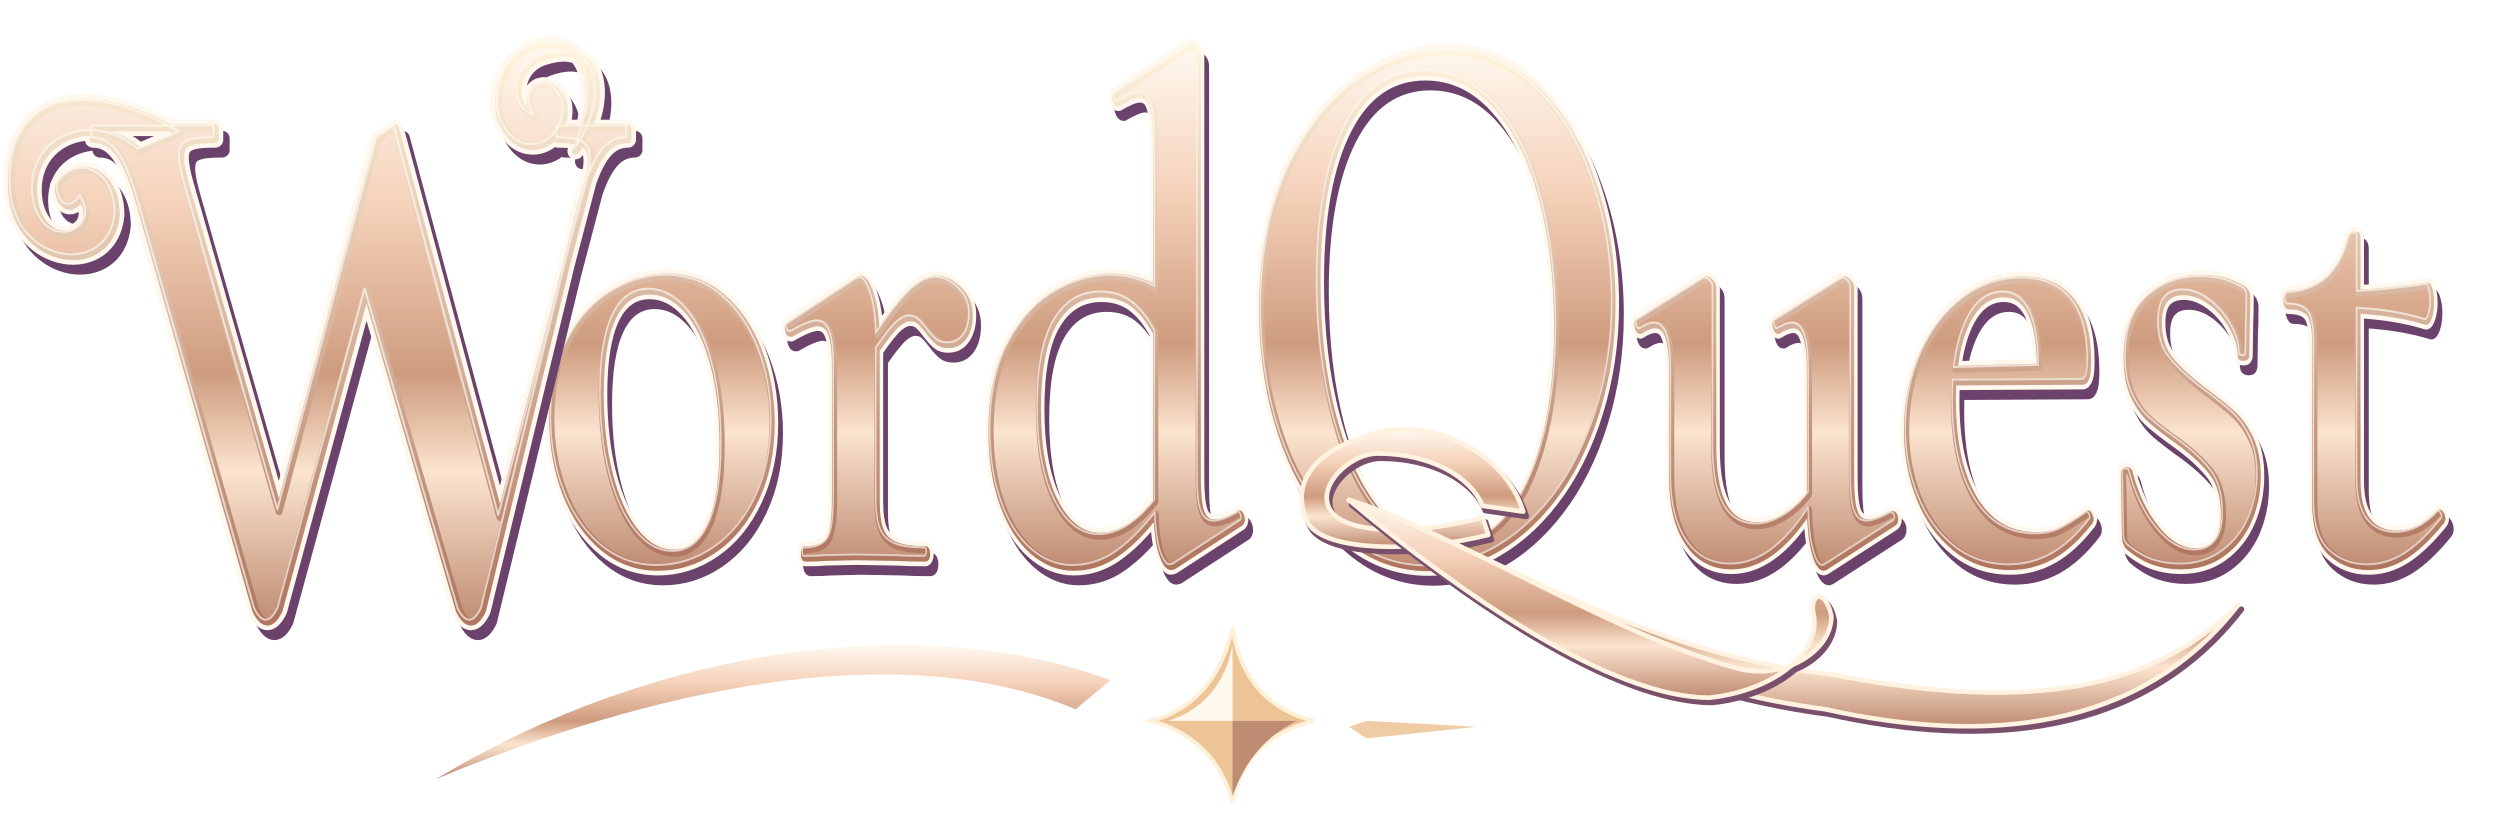
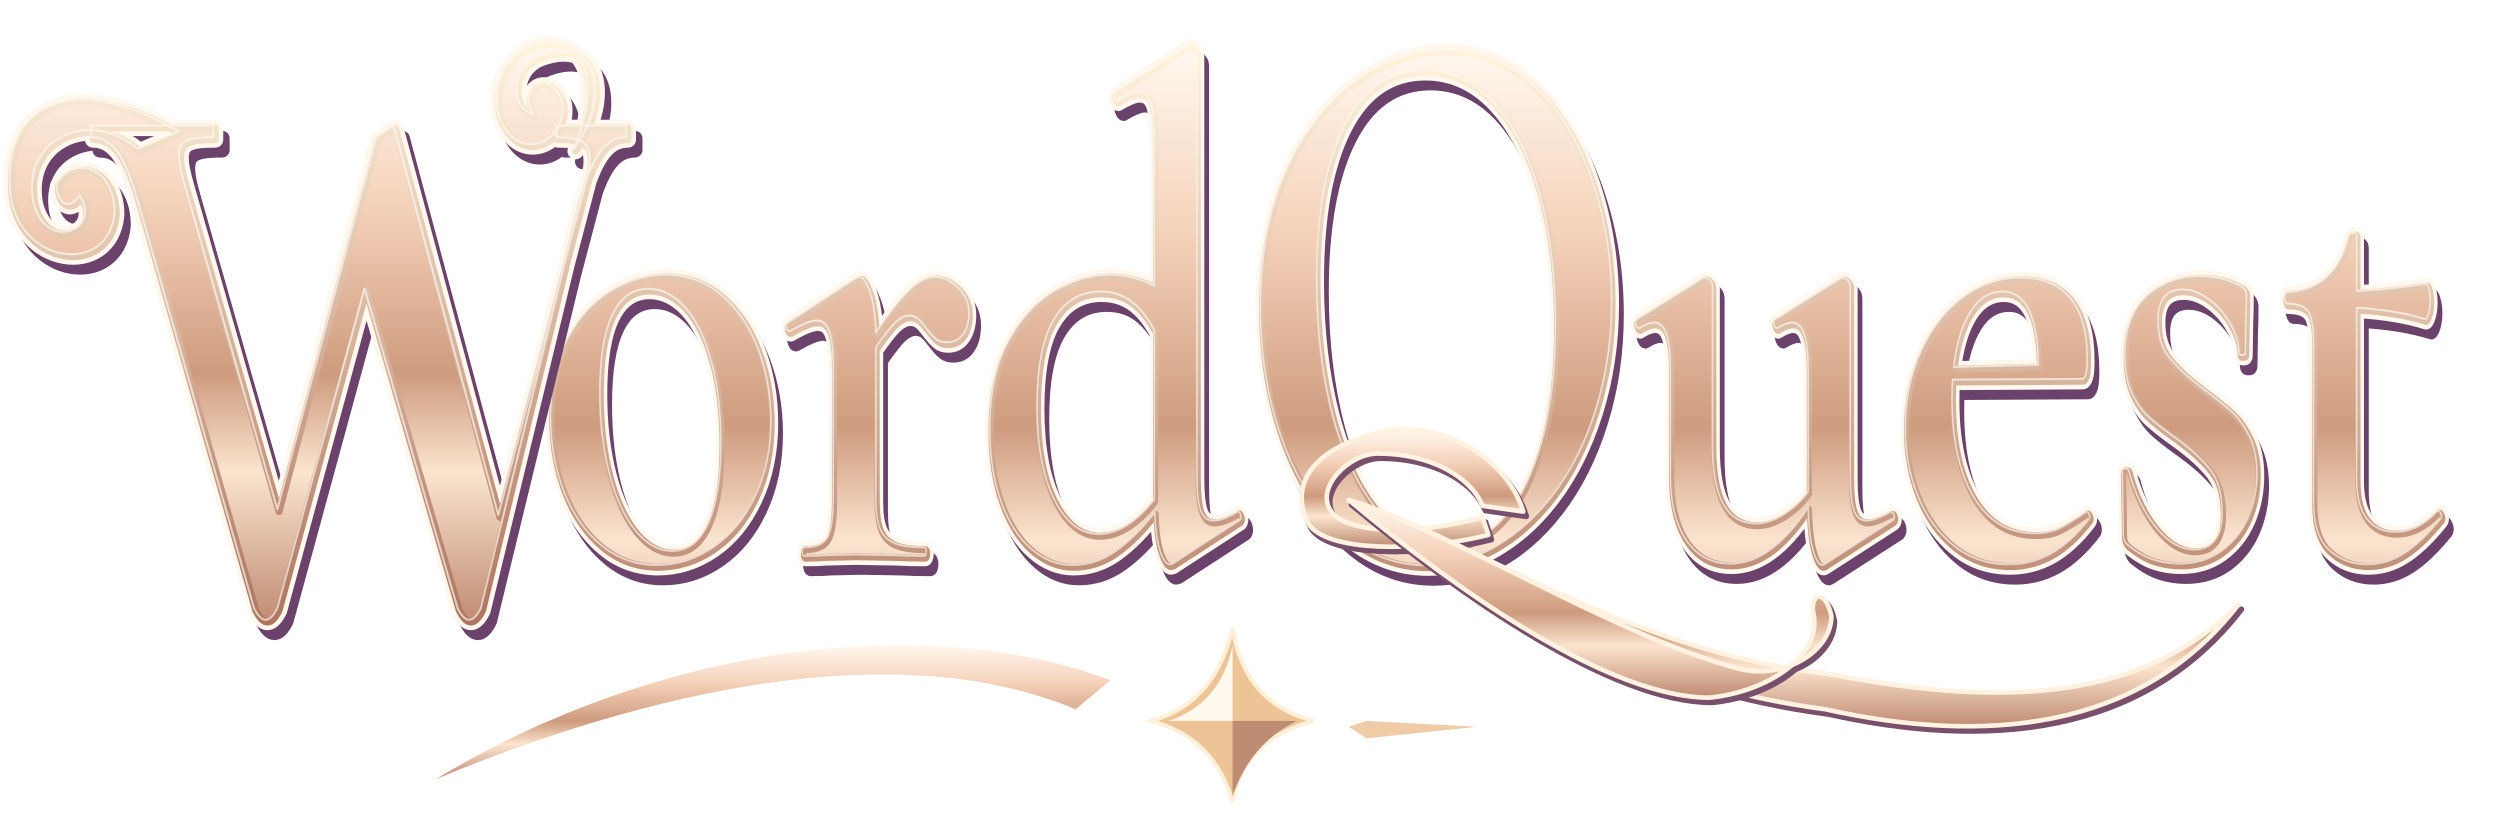
<svg xmlns="http://www.w3.org/2000/svg" width="430" height="140" viewBox="0 0 430 140">
  <defs>
    <linearGradient id="pearlGold" x1="0%" y1="0%" x2="0%" y2="100%">
      <stop offset="0" stop-color="#fff8ef" />
      <stop offset=".28" stop-color="#f5d2ba" />
      <stop offset=".57" stop-color="#ce9b7e" />
      <stop offset=".74" stop-color="#fbe4cf" />
      <stop offset="1" stop-color="#bf8b72" />
    </linearGradient>
    <linearGradient id="edgeGold" x1="0%" y1="0%" x2="0%" y2="100%">
      <stop offset="0" stop-color="#fff4dd" />
      <stop offset="1" stop-color="#af755f" />
    </linearGradient>
+     <linearGradient id="letterPearlGold" gradientUnits="userSpaceOnUse" x1="0" y1="3.121" x2="0" y2="117.709">
+       <stop offset="0" stop-color="#fff8ef" />
+       <stop offset=".28" stop-color="#f5d2ba" />
+       <stop offset=".57" stop-color="#ce9b7e" />
+       <stop offset=".74" stop-color="#fbe4cf" />
+       <stop offset="1" stop-color="#bf8b72" />
+     </linearGradient>
+     <linearGradient id="letterEdgeGold" gradientUnits="userSpaceOnUse" x1="0" y1="3.121" x2="0" y2="117.709">
+       <stop offset="0" stop-color="#fff4dd" />
+       <stop offset="1" stop-color="#af755f" />
+     </linearGradient>
  </defs>
  <g transform="translate(10 5) scale(0.746256 1)">
    <path d="M113.773 67Q113.773 59.121 117.712 53.606Q121.652 48.091 127.773 45.364Q133.894 42.636 140.318 42.636Q147.712 42.636 153.227 46.152Q158.742 49.667 161.652 55.424Q164.561 61.182 164.561 67.727Q164.561 75 160.985 80.697Q157.409 86.394 151.348 89.485Q145.288 92.576 138.258 92.576Q130.985 92.576 125.409 89.121Q119.833 85.667 116.803 79.788Q113.773 73.909 113.773 67ZM153.045 71.606Q153.045 63.485 150.803 57.424Q148.561 51.364 144.742 48.212Q140.924 45.061 136.318 45.061Q130.864 45.061 128.015 49.545Q125.167 54.03 125.167 62.758Q125.167 70.636 127.348 76.879Q129.53 83.121 133.348 86.636Q137.167 90.152 141.894 90.152Q147.227 90.152 150.136 85.424Q153.045 80.697 153.045 71.606Z M172.152 89.545Q176.273 89.545 177.606 87.848Q178.939 86.152 178.939 81.182V58.03Q178.939 54.152 178.03 52.333Q177.121 50.515 175.061 50.515Q173.242 50.515 169 52.333H168.758Q168.273 52.333 168.152 51.727Q168.03 51.121 168.273 51L184.152 43.242Q184.636 43.121 185 43Q186.212 43 187.424 45.667Q188.636 48.333 188.758 52.576Q193.727 47.121 196.758 45.061Q199.788 43 202.455 43Q205.121 43 207.667 44.818Q210.212 46.636 210.212 49.182Q210.212 51.485 208.879 52.879Q207.545 54.273 205.121 54.273Q203.545 54.273 202.576 53.667Q201.606 53.061 200.394 51.848Q199.303 50.758 198.455 50.212Q197.606 49.667 196.394 49.667Q195.061 49.667 193.485 50.697Q191.909 51.727 188.758 55.121V81.182Q188.758 84.576 189.727 86.333Q190.697 88.091 193.061 88.818Q195.424 89.545 199.909 89.545Q200.394 89.545 200.394 90.273Q200.394 91 199.909 91Q195.788 91 193.364 90.879L183.909 90.758L176.879 90.879Q175.182 91 172.152 91Q171.788 91 171.788 90.273Q171.788 89.545 172.152 89.545Z M215.015 69.061Q215.015 60.091 219.258 54.152Q223.5 48.212 229.924 45.424Q236.348 42.636 242.773 42.636Q248.106 42.636 252.955 44.576V19.242Q252.955 15 252.167 13.121Q251.379 11.242 249.318 11.242Q247.742 11.242 244.47 12.697H244.348Q243.864 12.697 243.621 12.091Q243.379 11.485 243.621 11.364L260.591 3.242L261.076 3.121Q261.561 3.121 262.167 3.606Q262.773 4.091 262.773 4.455V77.182Q262.773 81.424 263.621 83.182Q264.47 84.939 266.53 84.939Q268.712 84.939 271.985 83.485L272.227 83.364Q272.591 83.364 272.833 83.97Q273.076 84.576 272.712 84.818L257.197 92.333L256.47 92.455Q255.258 92.455 254.227 90.03Q253.197 87.606 253.076 83.485Q248.712 87.727 244.106 90.152Q239.5 92.576 234.045 92.576Q228.833 92.576 224.47 89.727Q220.106 86.879 217.561 81.545Q215.015 76.212 215.015 69.061ZM240.106 87.242Q246.652 87.242 252.955 81.303V81.061V52.212Q250.53 48.818 247.561 47.182Q244.591 45.545 240.47 45.545Q233.561 45.545 229.742 50.394Q225.924 55.242 225.924 65.303Q225.924 75.485 229.924 81.364Q233.924 87.242 240.106 87.242Z M277.394 48.265Q277.394 34.158 283.697 24.09Q290 14.023 299.879 8.955Q309.758 3.887 320.061 3.887Q331.576 3.887 340.303 9.982Q349.03 16.078 353.697 26.076Q358.364 36.075 358.364 47.307Q358.364 57.032 354.727 65.729Q351.091 74.427 344.667 80.659Q338.242 86.891 330 90.041Q322.97 92.644 315.818 92.644Q304.545 92.644 295.758 86.685Q286.97 80.727 282.182 70.523Q277.394 60.319 277.394 48.265ZM345.394 51.279Q345.394 38.541 341.697 28.61Q338 18.68 331.152 13.064Q324.303 7.448 315.091 7.448Q303.212 7.448 296.788 16.968Q290.364 26.487 290.364 43.335Q290.364 56.484 294.121 66.962Q297.879 77.44 304.667 83.398Q311.455 89.356 319.939 89.356Q327.212 89.356 332.97 84.905Q338.727 80.453 342.061 71.824Q345.394 63.195 345.394 51.279Z M371.894 77.182V59.121Q371.894 54.879 370.985 52.879Q370.076 50.879 368.136 50.879Q366.682 50.879 364.742 51.848H364.621Q364.136 51.848 363.955 51.182Q363.773 50.515 364.015 50.394L379.288 43.242L379.894 43.121Q380.379 43.121 380.985 43.606Q381.591 44.091 381.591 44.455V71.97Q381.591 78.758 384.076 82.091Q386.561 85.424 391.652 85.424Q394.682 85.424 397.955 83.909Q401.227 82.394 403.652 79.97V59.121Q403.652 54.879 402.742 52.879Q401.833 50.879 399.894 50.879Q398.561 50.879 396.5 51.848H396.379Q396.015 51.848 395.773 51.182Q395.53 50.515 395.894 50.394L411.167 43.242L411.652 43.121Q412.136 43.121 412.742 43.606Q413.348 44.091 413.348 44.455V77.303Q413.348 81.424 414.197 83.182Q415.045 84.939 417.106 84.939Q418.924 84.939 422.561 83.485H422.803Q423.288 83.485 423.47 84.03Q423.652 84.576 423.288 84.818L407.409 92.455L406.924 92.576Q405.712 92.576 404.742 89.909Q403.773 87.242 403.652 82.636Q395.288 92.333 385.712 92.333Q379.167 92.333 375.53 88.273Q371.894 84.212 371.894 77.182Z M426.03 69.061Q426.03 61.909 429.545 55.97Q433.061 50.03 439.182 46.576Q445.303 43.121 452.818 43.121Q460.091 43.121 464.03 46.636Q467.97 50.152 467.97 57.061Q467.97 58.879 467.667 59.727Q467.364 60.576 466.636 60.576L436.939 60.697Q436.818 61.788 436.818 63.97Q436.818 74.636 441.788 80.879Q446.758 87.121 455.848 87.121Q459.242 87.121 461.545 86.273Q463.848 85.424 467.606 83.485L467.848 83.364Q468.091 83.364 468.394 83.848Q468.697 84.333 468.455 84.576Q464.212 88.697 459.667 90.576Q455.121 92.455 449.909 92.455Q442.515 92.455 437.121 89.182Q431.727 85.909 428.879 80.576Q426.03 75.242 426.03 69.061ZM456.697 58.152Q456.455 45.545 448.455 45.545Q443.97 45.545 441.061 49Q438.152 52.455 437.182 58.515Z M494.47 62.152Q498.833 64.576 501.197 66.152Q503.561 67.727 505.318 70.394Q507.076 73.061 507.076 76.818Q507.076 80.939 505.015 84.455Q502.955 87.97 498.894 90.152Q494.833 92.333 489.258 92.333Q485.985 92.333 483.076 91.606Q480.167 90.879 477.015 88.939Q476.288 88.212 476.288 87.485L476.045 76.333Q476.045 75.97 476.712 75.97Q477.379 75.97 477.5 76.212Q479.561 82.152 483.742 86.03Q487.924 89.909 492.652 89.909Q495.682 89.909 497.379 88.333Q499.076 86.758 499.076 83.606Q499.076 78.879 496.409 76.273Q493.742 73.667 488.652 70.879Q484.53 68.697 482.227 67.182Q479.924 65.667 478.288 63.061Q476.652 60.455 476.652 56.576Q476.652 49.667 481.682 46.273Q486.712 42.879 493.864 42.879Q496.53 42.879 498.712 43.242Q500.894 43.606 503.561 44.697Q504.652 45.182 504.652 46.03Q504.652 48.818 504.53 50.394L504.409 56.212Q504.409 56.455 503.682 56.455Q502.955 56.455 502.955 56.212Q502.955 53.788 501.015 51.182Q499.076 48.576 496.045 46.879Q493.015 45.182 489.864 45.182Q484.288 45.182 484.288 50.515Q484.288 54.394 486.833 56.818Q489.379 59.242 494.47 62.152Z M520.121 81.667V54.273Q520.121 50.273 518.848 48.939Q517.576 47.606 513.939 47.606Q513.818 47.606 513.636 47.303Q513.455 47 513.455 46.636Q513.455 46.273 513.636 45.97Q513.818 45.667 513.939 45.667Q525.333 45.182 528.242 35.848Q528.364 35.485 529.212 35.424Q530.061 35.364 530.061 35.848V45.424Q535.515 45.303 546.182 44.212Q546.424 44.212 546.727 45.121Q547.03 46.03 547.03 47.121Q547.03 48.333 546.606 49.364Q546.182 50.394 545.697 50.273Q538.909 48.697 530.061 48.333V77.667Q530.061 82.394 532.424 84.636Q534.788 86.879 539.03 86.879Q544.121 86.879 548.606 83.364L548.848 83.242Q549.212 83.242 549.515 83.788Q549.818 84.333 549.455 84.576Q544.97 88.697 540.97 90.576Q536.97 92.455 532.485 92.455Q527.273 92.455 523.697 89.97Q520.121 87.485 520.121 81.667Z" transform="translate(1.2 1.8)" fill="#6a426b" stroke="#6a426b" stroke-width="2.6" stroke-linejoin="round" />
-     <path d="M113.773 67Q113.773 59.121 117.712 53.606Q121.652 48.091 127.773 45.364Q133.894 42.636 140.318 42.636Q147.712 42.636 153.227 46.152Q158.742 49.667 161.652 55.424Q164.561 61.182 164.561 67.727Q164.561 75 160.985 80.697Q157.409 86.394 151.348 89.485Q145.288 92.576 138.258 92.576Q130.985 92.576 125.409 89.121Q119.833 85.667 116.803 79.788Q113.773 73.909 113.773 67ZM153.045 71.606Q153.045 63.485 150.803 57.424Q148.561 51.364 144.742 48.212Q140.924 45.061 136.318 45.061Q130.864 45.061 128.015 49.545Q125.167 54.03 125.167 62.758Q125.167 70.636 127.348 76.879Q129.53 83.121 133.348 86.636Q137.167 90.152 141.894 90.152Q147.227 90.152 150.136 85.424Q153.045 80.697 153.045 71.606Z M172.152 89.545Q176.273 89.545 177.606 87.848Q178.939 86.152 178.939 81.182V58.03Q178.939 54.152 178.03 52.333Q177.121 50.515 175.061 50.515Q173.242 50.515 169 52.333H168.758Q168.273 52.333 168.152 51.727Q168.03 51.121 168.273 51L184.152 43.242Q184.636 43.121 185 43Q186.212 43 187.424 45.667Q188.636 48.333 188.758 52.576Q193.727 47.121 196.758 45.061Q199.788 43 202.455 43Q205.121 43 207.667 44.818Q210.212 46.636 210.212 49.182Q210.212 51.485 208.879 52.879Q207.545 54.273 205.121 54.273Q203.545 54.273 202.576 53.667Q201.606 53.061 200.394 51.848Q199.303 50.758 198.455 50.212Q197.606 49.667 196.394 49.667Q195.061 49.667 193.485 50.697Q191.909 51.727 188.758 55.121V81.182Q188.758 84.576 189.727 86.333Q190.697 88.091 193.061 88.818Q195.424 89.545 199.909 89.545Q200.394 89.545 200.394 90.273Q200.394 91 199.909 91Q195.788 91 193.364 90.879L183.909 90.758L176.879 90.879Q175.182 91 172.152 91Q171.788 91 171.788 90.273Q171.788 89.545 172.152 89.545Z M215.015 69.061Q215.015 60.091 219.258 54.152Q223.5 48.212 229.924 45.424Q236.348 42.636 242.773 42.636Q248.106 42.636 252.955 44.576V19.242Q252.955 15 252.167 13.121Q251.379 11.242 249.318 11.242Q247.742 11.242 244.47 12.697H244.348Q243.864 12.697 243.621 12.091Q243.379 11.485 243.621 11.364L260.591 3.242L261.076 3.121Q261.561 3.121 262.167 3.606Q262.773 4.091 262.773 4.455V77.182Q262.773 81.424 263.621 83.182Q264.47 84.939 266.53 84.939Q268.712 84.939 271.985 83.485L272.227 83.364Q272.591 83.364 272.833 83.97Q273.076 84.576 272.712 84.818L257.197 92.333L256.47 92.455Q255.258 92.455 254.227 90.03Q253.197 87.606 253.076 83.485Q248.712 87.727 244.106 90.152Q239.5 92.576 234.045 92.576Q228.833 92.576 224.47 89.727Q220.106 86.879 217.561 81.545Q215.015 76.212 215.015 69.061ZM240.106 87.242Q246.652 87.242 252.955 81.303V81.061V52.212Q250.53 48.818 247.561 47.182Q244.591 45.545 240.47 45.545Q233.561 45.545 229.742 50.394Q225.924 55.242 225.924 65.303Q225.924 75.485 229.924 81.364Q233.924 87.242 240.106 87.242Z M277.394 48.265Q277.394 34.158 283.697 24.09Q290 14.023 299.879 8.955Q309.758 3.887 320.061 3.887Q331.576 3.887 340.303 9.982Q349.03 16.078 353.697 26.076Q358.364 36.075 358.364 47.307Q358.364 57.032 354.727 65.729Q351.091 74.427 344.667 80.659Q338.242 86.891 330 90.041Q322.97 92.644 315.818 92.644Q304.545 92.644 295.758 86.685Q286.97 80.727 282.182 70.523Q277.394 60.319 277.394 48.265ZM345.394 51.279Q345.394 38.541 341.697 28.61Q338 18.68 331.152 13.064Q324.303 7.448 315.091 7.448Q303.212 7.448 296.788 16.968Q290.364 26.487 290.364 43.335Q290.364 56.484 294.121 66.962Q297.879 77.44 304.667 83.398Q311.455 89.356 319.939 89.356Q327.212 89.356 332.97 84.905Q338.727 80.453 342.061 71.824Q345.394 63.195 345.394 51.279Z M371.894 77.182V59.121Q371.894 54.879 370.985 52.879Q370.076 50.879 368.136 50.879Q366.682 50.879 364.742 51.848H364.621Q364.136 51.848 363.955 51.182Q363.773 50.515 364.015 50.394L379.288 43.242L379.894 43.121Q380.379 43.121 380.985 43.606Q381.591 44.091 381.591 44.455V71.97Q381.591 78.758 384.076 82.091Q386.561 85.424 391.652 85.424Q394.682 85.424 397.955 83.909Q401.227 82.394 403.652 79.97V59.121Q403.652 54.879 402.742 52.879Q401.833 50.879 399.894 50.879Q398.561 50.879 396.5 51.848H396.379Q396.015 51.848 395.773 51.182Q395.53 50.515 395.894 50.394L411.167 43.242L411.652 43.121Q412.136 43.121 412.742 43.606Q413.348 44.091 413.348 44.455V77.303Q413.348 81.424 414.197 83.182Q415.045 84.939 417.106 84.939Q418.924 84.939 422.561 83.485H422.803Q423.288 83.485 423.47 84.03Q423.652 84.576 423.288 84.818L407.409 92.455L406.924 92.576Q405.712 92.576 404.742 89.909Q403.773 87.242 403.652 82.636Q395.288 92.333 385.712 92.333Q379.167 92.333 375.53 88.273Q371.894 84.212 371.894 77.182Z M426.03 69.061Q426.03 61.909 429.545 55.97Q433.061 50.03 439.182 46.576Q445.303 43.121 452.818 43.121Q460.091 43.121 464.03 46.636Q467.97 50.152 467.97 57.061Q467.97 58.879 467.667 59.727Q467.364 60.576 466.636 60.576L436.939 60.697Q436.818 61.788 436.818 63.97Q436.818 74.636 441.788 80.879Q446.758 87.121 455.848 87.121Q459.242 87.121 461.545 86.273Q463.848 85.424 467.606 83.485L467.848 83.364Q468.091 83.364 468.394 83.848Q468.697 84.333 468.455 84.576Q464.212 88.697 459.667 90.576Q455.121 92.455 449.909 92.455Q442.515 92.455 437.121 89.182Q431.727 85.909 428.879 80.576Q426.03 75.242 426.03 69.061ZM456.697 58.152Q456.455 45.545 448.455 45.545Q443.97 45.545 441.061 49Q438.152 52.455 437.182 58.515Z M494.47 62.152Q498.833 64.576 501.197 66.152Q503.561 67.727 505.318 70.394Q507.076 73.061 507.076 76.818Q507.076 80.939 505.015 84.455Q502.955 87.97 498.894 90.152Q494.833 92.333 489.258 92.333Q485.985 92.333 483.076 91.606Q480.167 90.879 477.015 88.939Q476.288 88.212 476.288 87.485L476.045 76.333Q476.045 75.97 476.712 75.97Q477.379 75.97 477.5 76.212Q479.561 82.152 483.742 86.03Q487.924 89.909 492.652 89.909Q495.682 89.909 497.379 88.333Q499.076 86.758 499.076 83.606Q499.076 78.879 496.409 76.273Q493.742 73.667 488.652 70.879Q484.53 68.697 482.227 67.182Q479.924 65.667 478.288 63.061Q476.652 60.455 476.652 56.576Q476.652 49.667 481.682 46.273Q486.712 42.879 493.864 42.879Q496.53 42.879 498.712 43.242Q500.894 43.606 503.561 44.697Q504.652 45.182 504.652 46.03Q504.652 48.818 504.53 50.394L504.409 56.212Q504.409 56.455 503.682 56.455Q502.955 56.455 502.955 56.212Q502.955 53.788 501.015 51.182Q499.076 48.576 496.045 46.879Q493.015 45.182 489.864 45.182Q484.288 45.182 484.288 50.515Q484.288 54.394 486.833 56.818Q489.379 59.242 494.47 62.152Z M520.121 81.667V54.273Q520.121 50.273 518.848 48.939Q517.576 47.606 513.939 47.606Q513.818 47.606 513.636 47.303Q513.455 47 513.455 46.636Q513.455 46.273 513.636 45.97Q513.818 45.667 513.939 45.667Q525.333 45.182 528.242 35.848Q528.364 35.485 529.212 35.424Q530.061 35.364 530.061 35.848V45.424Q535.515 45.303 546.182 44.212Q546.424 44.212 546.727 45.121Q547.03 46.03 547.03 47.121Q547.03 48.333 546.606 49.364Q546.182 50.394 545.697 50.273Q538.909 48.697 530.061 48.333V77.667Q530.061 82.394 532.424 84.636Q534.788 86.879 539.03 86.879Q544.121 86.879 548.606 83.364L548.848 83.242Q549.212 83.242 549.515 83.788Q549.818 84.333 549.455 84.576Q544.97 88.697 540.97 90.576Q536.97 92.455 532.485 92.455Q527.273 92.455 523.697 89.97Q520.121 87.485 520.121 81.667Z" fill="url(#pearlGold)" stroke="#fff8ee" stroke-width="2.8" stroke-linejoin="round" />
-     <path d="M113.773 67Q113.773 59.121 117.712 53.606Q121.652 48.091 127.773 45.364Q133.894 42.636 140.318 42.636Q147.712 42.636 153.227 46.152Q158.742 49.667 161.652 55.424Q164.561 61.182 164.561 67.727Q164.561 75 160.985 80.697Q157.409 86.394 151.348 89.485Q145.288 92.576 138.258 92.576Q130.985 92.576 125.409 89.121Q119.833 85.667 116.803 79.788Q113.773 73.909 113.773 67ZM153.045 71.606Q153.045 63.485 150.803 57.424Q148.561 51.364 144.742 48.212Q140.924 45.061 136.318 45.061Q130.864 45.061 128.015 49.545Q125.167 54.03 125.167 62.758Q125.167 70.636 127.348 76.879Q129.53 83.121 133.348 86.636Q137.167 90.152 141.894 90.152Q147.227 90.152 150.136 85.424Q153.045 80.697 153.045 71.606Z M172.152 89.545Q176.273 89.545 177.606 87.848Q178.939 86.152 178.939 81.182V58.03Q178.939 54.152 178.03 52.333Q177.121 50.515 175.061 50.515Q173.242 50.515 169 52.333H168.758Q168.273 52.333 168.152 51.727Q168.03 51.121 168.273 51L184.152 43.242Q184.636 43.121 185 43Q186.212 43 187.424 45.667Q188.636 48.333 188.758 52.576Q193.727 47.121 196.758 45.061Q199.788 43 202.455 43Q205.121 43 207.667 44.818Q210.212 46.636 210.212 49.182Q210.212 51.485 208.879 52.879Q207.545 54.273 205.121 54.273Q203.545 54.273 202.576 53.667Q201.606 53.061 200.394 51.848Q199.303 50.758 198.455 50.212Q197.606 49.667 196.394 49.667Q195.061 49.667 193.485 50.697Q191.909 51.727 188.758 55.121V81.182Q188.758 84.576 189.727 86.333Q190.697 88.091 193.061 88.818Q195.424 89.545 199.909 89.545Q200.394 89.545 200.394 90.273Q200.394 91 199.909 91Q195.788 91 193.364 90.879L183.909 90.758L176.879 90.879Q175.182 91 172.152 91Q171.788 91 171.788 90.273Q171.788 89.545 172.152 89.545Z M215.015 69.061Q215.015 60.091 219.258 54.152Q223.5 48.212 229.924 45.424Q236.348 42.636 242.773 42.636Q248.106 42.636 252.955 44.576V19.242Q252.955 15 252.167 13.121Q251.379 11.242 249.318 11.242Q247.742 11.242 244.47 12.697H244.348Q243.864 12.697 243.621 12.091Q243.379 11.485 243.621 11.364L260.591 3.242L261.076 3.121Q261.561 3.121 262.167 3.606Q262.773 4.091 262.773 4.455V77.182Q262.773 81.424 263.621 83.182Q264.47 84.939 266.53 84.939Q268.712 84.939 271.985 83.485L272.227 83.364Q272.591 83.364 272.833 83.97Q273.076 84.576 272.712 84.818L257.197 92.333L256.47 92.455Q255.258 92.455 254.227 90.03Q253.197 87.606 253.076 83.485Q248.712 87.727 244.106 90.152Q239.5 92.576 234.045 92.576Q228.833 92.576 224.47 89.727Q220.106 86.879 217.561 81.545Q215.015 76.212 215.015 69.061ZM240.106 87.242Q246.652 87.242 252.955 81.303V81.061V52.212Q250.53 48.818 247.561 47.182Q244.591 45.545 240.47 45.545Q233.561 45.545 229.742 50.394Q225.924 55.242 225.924 65.303Q225.924 75.485 229.924 81.364Q233.924 87.242 240.106 87.242Z M277.394 48.265Q277.394 34.158 283.697 24.09Q290 14.023 299.879 8.955Q309.758 3.887 320.061 3.887Q331.576 3.887 340.303 9.982Q349.03 16.078 353.697 26.076Q358.364 36.075 358.364 47.307Q358.364 57.032 354.727 65.729Q351.091 74.427 344.667 80.659Q338.242 86.891 330 90.041Q322.97 92.644 315.818 92.644Q304.545 92.644 295.758 86.685Q286.97 80.727 282.182 70.523Q277.394 60.319 277.394 48.265ZM345.394 51.279Q345.394 38.541 341.697 28.61Q338 18.68 331.152 13.064Q324.303 7.448 315.091 7.448Q303.212 7.448 296.788 16.968Q290.364 26.487 290.364 43.335Q290.364 56.484 294.121 66.962Q297.879 77.44 304.667 83.398Q311.455 89.356 319.939 89.356Q327.212 89.356 332.97 84.905Q338.727 80.453 342.061 71.824Q345.394 63.195 345.394 51.279Z M371.894 77.182V59.121Q371.894 54.879 370.985 52.879Q370.076 50.879 368.136 50.879Q366.682 50.879 364.742 51.848H364.621Q364.136 51.848 363.955 51.182Q363.773 50.515 364.015 50.394L379.288 43.242L379.894 43.121Q380.379 43.121 380.985 43.606Q381.591 44.091 381.591 44.455V71.97Q381.591 78.758 384.076 82.091Q386.561 85.424 391.652 85.424Q394.682 85.424 397.955 83.909Q401.227 82.394 403.652 79.97V59.121Q403.652 54.879 402.742 52.879Q401.833 50.879 399.894 50.879Q398.561 50.879 396.5 51.848H396.379Q396.015 51.848 395.773 51.182Q395.53 50.515 395.894 50.394L411.167 43.242L411.652 43.121Q412.136 43.121 412.742 43.606Q413.348 44.091 413.348 44.455V77.303Q413.348 81.424 414.197 83.182Q415.045 84.939 417.106 84.939Q418.924 84.939 422.561 83.485H422.803Q423.288 83.485 423.47 84.03Q423.652 84.576 423.288 84.818L407.409 92.455L406.924 92.576Q405.712 92.576 404.742 89.909Q403.773 87.242 403.652 82.636Q395.288 92.333 385.712 92.333Q379.167 92.333 375.53 88.273Q371.894 84.212 371.894 77.182Z M426.03 69.061Q426.03 61.909 429.545 55.97Q433.061 50.03 439.182 46.576Q445.303 43.121 452.818 43.121Q460.091 43.121 464.03 46.636Q467.97 50.152 467.97 57.061Q467.97 58.879 467.667 59.727Q467.364 60.576 466.636 60.576L436.939 60.697Q436.818 61.788 436.818 63.97Q436.818 74.636 441.788 80.879Q446.758 87.121 455.848 87.121Q459.242 87.121 461.545 86.273Q463.848 85.424 467.606 83.485L467.848 83.364Q468.091 83.364 468.394 83.848Q468.697 84.333 468.455 84.576Q464.212 88.697 459.667 90.576Q455.121 92.455 449.909 92.455Q442.515 92.455 437.121 89.182Q431.727 85.909 428.879 80.576Q426.03 75.242 426.03 69.061ZM456.697 58.152Q456.455 45.545 448.455 45.545Q443.97 45.545 441.061 49Q438.152 52.455 437.182 58.515Z M494.47 62.152Q498.833 64.576 501.197 66.152Q503.561 67.727 505.318 70.394Q507.076 73.061 507.076 76.818Q507.076 80.939 505.015 84.455Q502.955 87.97 498.894 90.152Q494.833 92.333 489.258 92.333Q485.985 92.333 483.076 91.606Q480.167 90.879 477.015 88.939Q476.288 88.212 476.288 87.485L476.045 76.333Q476.045 75.97 476.712 75.97Q477.379 75.97 477.5 76.212Q479.561 82.152 483.742 86.03Q487.924 89.909 492.652 89.909Q495.682 89.909 497.379 88.333Q499.076 86.758 499.076 83.606Q499.076 78.879 496.409 76.273Q493.742 73.667 488.652 70.879Q484.53 68.697 482.227 67.182Q479.924 65.667 478.288 63.061Q476.652 60.455 476.652 56.576Q476.652 49.667 481.682 46.273Q486.712 42.879 493.864 42.879Q496.53 42.879 498.712 43.242Q500.894 43.606 503.561 44.697Q504.652 45.182 504.652 46.03Q504.652 48.818 504.53 50.394L504.409 56.212Q504.409 56.455 503.682 56.455Q502.955 56.455 502.955 56.212Q502.955 53.788 501.015 51.182Q499.076 48.576 496.045 46.879Q493.015 45.182 489.864 45.182Q484.288 45.182 484.288 50.515Q484.288 54.394 486.833 56.818Q489.379 59.242 494.47 62.152Z M520.121 81.667V54.273Q520.121 50.273 518.848 48.939Q517.576 47.606 513.939 47.606Q513.818 47.606 513.636 47.303Q513.455 47 513.455 46.636Q513.455 46.273 513.636 45.97Q513.818 45.667 513.939 45.667Q525.333 45.182 528.242 35.848Q528.364 35.485 529.212 35.424Q530.061 35.364 530.061 35.848V45.424Q535.515 45.303 546.182 44.212Q546.424 44.212 546.727 45.121Q547.03 46.03 547.03 47.121Q547.03 48.333 546.606 49.364Q546.182 50.394 545.697 50.273Q538.909 48.697 530.061 48.333V77.667Q530.061 82.394 532.424 84.636Q534.788 86.879 539.03 86.879Q544.121 86.879 548.606 83.364L548.848 83.242Q549.212 83.242 549.515 83.788Q549.818 84.333 549.455 84.576Q544.97 88.697 540.97 90.576Q536.97 92.455 532.485 92.455Q527.273 92.455 523.697 89.97Q520.121 87.485 520.121 81.667Z" fill="url(#pearlGold)" stroke="url(#edgeGold)" stroke-width="1.2" stroke-linejoin="round" />
+     <path d="M113.773 67Q113.773 59.121 117.712 53.606Q121.652 48.091 127.773 45.364Q133.894 42.636 140.318 42.636Q147.712 42.636 153.227 46.152Q158.742 49.667 161.652 55.424Q164.561 61.182 164.561 67.727Q164.561 75 160.985 80.697Q157.409 86.394 151.348 89.485Q145.288 92.576 138.258 92.576Q130.985 92.576 125.409 89.121Q119.833 85.667 116.803 79.788Q113.773 73.909 113.773 67ZM153.045 71.606Q153.045 63.485 150.803 57.424Q148.561 51.364 144.742 48.212Q140.924 45.061 136.318 45.061Q130.864 45.061 128.015 49.545Q125.167 54.03 125.167 62.758Q125.167 70.636 127.348 76.879Q129.53 83.121 133.348 86.636Q137.167 90.152 141.894 90.152Q147.227 90.152 150.136 85.424Q153.045 80.697 153.045 71.606Z M172.152 89.545Q176.273 89.545 177.606 87.848Q178.939 86.152 178.939 81.182V58.03Q178.939 54.152 178.03 52.333Q177.121 50.515 175.061 50.515Q173.242 50.515 169 52.333H168.758Q168.273 52.333 168.152 51.727Q168.03 51.121 168.273 51L184.152 43.242Q184.636 43.121 185 43Q186.212 43 187.424 45.667Q188.636 48.333 188.758 52.576Q193.727 47.121 196.758 45.061Q199.788 43 202.455 43Q205.121 43 207.667 44.818Q210.212 46.636 210.212 49.182Q210.212 51.485 208.879 52.879Q207.545 54.273 205.121 54.273Q203.545 54.273 202.576 53.667Q201.606 53.061 200.394 51.848Q199.303 50.758 198.455 50.212Q197.606 49.667 196.394 49.667Q195.061 49.667 193.485 50.697Q191.909 51.727 188.758 55.121V81.182Q188.758 84.576 189.727 86.333Q190.697 88.091 193.061 88.818Q195.424 89.545 199.909 89.545Q200.394 89.545 200.394 90.273Q200.394 91 199.909 91Q195.788 91 193.364 90.879L183.909 90.758L176.879 90.879Q175.182 91 172.152 91Q171.788 91 171.788 90.273Q171.788 89.545 172.152 89.545Z M215.015 69.061Q215.015 60.091 219.258 54.152Q223.5 48.212 229.924 45.424Q236.348 42.636 242.773 42.636Q248.106 42.636 252.955 44.576V19.242Q252.955 15 252.167 13.121Q251.379 11.242 249.318 11.242Q247.742 11.242 244.47 12.697H244.348Q243.864 12.697 243.621 12.091Q243.379 11.485 243.621 11.364L260.591 3.242L261.076 3.121Q261.561 3.121 262.167 3.606Q262.773 4.091 262.773 4.455V77.182Q262.773 81.424 263.621 83.182Q264.47 84.939 266.53 84.939Q268.712 84.939 271.985 83.485L272.227 83.364Q272.591 83.364 272.833 83.97Q273.076 84.576 272.712 84.818L257.197 92.333L256.47 92.455Q255.258 92.455 254.227 90.03Q253.197 87.606 253.076 83.485Q248.712 87.727 244.106 90.152Q239.5 92.576 234.045 92.576Q228.833 92.576 224.47 89.727Q220.106 86.879 217.561 81.545Q215.015 76.212 215.015 69.061ZM240.106 87.242Q246.652 87.242 252.955 81.303V81.061V52.212Q250.53 48.818 247.561 47.182Q244.591 45.545 240.47 45.545Q233.561 45.545 229.742 50.394Q225.924 55.242 225.924 65.303Q225.924 75.485 229.924 81.364Q233.924 87.242 240.106 87.242Z M277.394 48.265Q277.394 34.158 283.697 24.09Q290 14.023 299.879 8.955Q309.758 3.887 320.061 3.887Q331.576 3.887 340.303 9.982Q349.03 16.078 353.697 26.076Q358.364 36.075 358.364 47.307Q358.364 57.032 354.727 65.729Q351.091 74.427 344.667 80.659Q338.242 86.891 330 90.041Q322.97 92.644 315.818 92.644Q304.545 92.644 295.758 86.685Q286.97 80.727 282.182 70.523Q277.394 60.319 277.394 48.265ZM345.394 51.279Q345.394 38.541 341.697 28.61Q338 18.68 331.152 13.064Q324.303 7.448 315.091 7.448Q303.212 7.448 296.788 16.968Q290.364 26.487 290.364 43.335Q290.364 56.484 294.121 66.962Q297.879 77.44 304.667 83.398Q311.455 89.356 319.939 89.356Q327.212 89.356 332.97 84.905Q338.727 80.453 342.061 71.824Q345.394 63.195 345.394 51.279Z M371.894 77.182V59.121Q371.894 54.879 370.985 52.879Q370.076 50.879 368.136 50.879Q366.682 50.879 364.742 51.848H364.621Q364.136 51.848 363.955 51.182Q363.773 50.515 364.015 50.394L379.288 43.242L379.894 43.121Q380.379 43.121 380.985 43.606Q381.591 44.091 381.591 44.455V71.97Q381.591 78.758 384.076 82.091Q386.561 85.424 391.652 85.424Q394.682 85.424 397.955 83.909Q401.227 82.394 403.652 79.97V59.121Q403.652 54.879 402.742 52.879Q401.833 50.879 399.894 50.879Q398.561 50.879 396.5 51.848H396.379Q396.015 51.848 395.773 51.182Q395.53 50.515 395.894 50.394L411.167 43.242L411.652 43.121Q412.136 43.121 412.742 43.606Q413.348 44.091 413.348 44.455V77.303Q413.348 81.424 414.197 83.182Q415.045 84.939 417.106 84.939Q418.924 84.939 422.561 83.485H422.803Q423.288 83.485 423.47 84.03Q423.652 84.576 423.288 84.818L407.409 92.455L406.924 92.576Q405.712 92.576 404.742 89.909Q403.773 87.242 403.652 82.636Q395.288 92.333 385.712 92.333Q379.167 92.333 375.53 88.273Q371.894 84.212 371.894 77.182Z M426.03 69.061Q426.03 61.909 429.545 55.97Q433.061 50.03 439.182 46.576Q445.303 43.121 452.818 43.121Q460.091 43.121 464.03 46.636Q467.97 50.152 467.97 57.061Q467.97 58.879 467.667 59.727Q467.364 60.576 466.636 60.576L436.939 60.697Q436.818 61.788 436.818 63.97Q436.818 74.636 441.788 80.879Q446.758 87.121 455.848 87.121Q459.242 87.121 461.545 86.273Q463.848 85.424 467.606 83.485L467.848 83.364Q468.091 83.364 468.394 83.848Q468.697 84.333 468.455 84.576Q464.212 88.697 459.667 90.576Q455.121 92.455 449.909 92.455Q442.515 92.455 437.121 89.182Q431.727 85.909 428.879 80.576Q426.03 75.242 426.03 69.061ZM456.697 58.152Q456.455 45.545 448.455 45.545Q443.97 45.545 441.061 49Q438.152 52.455 437.182 58.515Z M494.47 62.152Q498.833 64.576 501.197 66.152Q503.561 67.727 505.318 70.394Q507.076 73.061 507.076 76.818Q507.076 80.939 505.015 84.455Q502.955 87.97 498.894 90.152Q494.833 92.333 489.258 92.333Q485.985 92.333 483.076 91.606Q480.167 90.879 477.015 88.939Q476.288 88.212 476.288 87.485L476.045 76.333Q476.045 75.97 476.712 75.97Q477.379 75.97 477.5 76.212Q479.561 82.152 483.742 86.03Q487.924 89.909 492.652 89.909Q495.682 89.909 497.379 88.333Q499.076 86.758 499.076 83.606Q499.076 78.879 496.409 76.273Q493.742 73.667 488.652 70.879Q484.53 68.697 482.227 67.182Q479.924 65.667 478.288 63.061Q476.652 60.455 476.652 56.576Q476.652 49.667 481.682 46.273Q486.712 42.879 493.864 42.879Q496.53 42.879 498.712 43.242Q500.894 43.606 503.561 44.697Q504.652 45.182 504.652 46.03Q504.652 48.818 504.53 50.394L504.409 56.212Q504.409 56.455 503.682 56.455Q502.955 56.455 502.955 56.212Q502.955 53.788 501.015 51.182Q499.076 48.576 496.045 46.879Q493.015 45.182 489.864 45.182Q484.288 45.182 484.288 50.515Q484.288 54.394 486.833 56.818Q489.379 59.242 494.47 62.152Z M520.121 81.667V54.273Q520.121 50.273 518.848 48.939Q517.576 47.606 513.939 47.606Q513.818 47.606 513.636 47.303Q513.455 47 513.455 46.636Q513.455 46.273 513.636 45.97Q513.818 45.667 513.939 45.667Q525.333 45.182 528.242 35.848Q528.364 35.485 529.212 35.424Q530.061 35.364 530.061 35.848V45.424Q535.515 45.303 546.182 44.212Q546.424 44.212 546.727 45.121Q547.03 46.03 547.03 47.121Q547.03 48.333 546.606 49.364Q546.182 50.394 545.697 50.273Q538.909 48.697 530.061 48.333V77.667Q530.061 82.394 532.424 84.636Q534.788 86.879 539.03 86.879Q544.121 86.879 548.606 83.364L548.848 83.242Q549.212 83.242 549.515 83.788Q549.818 84.333 549.455 84.576Q544.97 88.697 540.97 90.576Q536.97 92.455 532.485 92.455Q527.273 92.455 523.697 89.97Q520.121 87.485 520.121 81.667Z" fill="url(#letterPearlGold)" stroke="#fff8ee" stroke-width="2.8" stroke-linejoin="round" />
+     <path d="M113.773 67Q113.773 59.121 117.712 53.606Q121.652 48.091 127.773 45.364Q133.894 42.636 140.318 42.636Q147.712 42.636 153.227 46.152Q158.742 49.667 161.652 55.424Q164.561 61.182 164.561 67.727Q164.561 75 160.985 80.697Q157.409 86.394 151.348 89.485Q145.288 92.576 138.258 92.576Q130.985 92.576 125.409 89.121Q119.833 85.667 116.803 79.788Q113.773 73.909 113.773 67ZM153.045 71.606Q153.045 63.485 150.803 57.424Q148.561 51.364 144.742 48.212Q140.924 45.061 136.318 45.061Q130.864 45.061 128.015 49.545Q125.167 54.03 125.167 62.758Q125.167 70.636 127.348 76.879Q129.53 83.121 133.348 86.636Q137.167 90.152 141.894 90.152Q147.227 90.152 150.136 85.424Q153.045 80.697 153.045 71.606Z M172.152 89.545Q176.273 89.545 177.606 87.848Q178.939 86.152 178.939 81.182V58.03Q178.939 54.152 178.03 52.333Q177.121 50.515 175.061 50.515Q173.242 50.515 169 52.333H168.758Q168.273 52.333 168.152 51.727Q168.03 51.121 168.273 51L184.152 43.242Q184.636 43.121 185 43Q186.212 43 187.424 45.667Q188.636 48.333 188.758 52.576Q193.727 47.121 196.758 45.061Q199.788 43 202.455 43Q205.121 43 207.667 44.818Q210.212 46.636 210.212 49.182Q210.212 51.485 208.879 52.879Q207.545 54.273 205.121 54.273Q203.545 54.273 202.576 53.667Q201.606 53.061 200.394 51.848Q199.303 50.758 198.455 50.212Q197.606 49.667 196.394 49.667Q195.061 49.667 193.485 50.697Q191.909 51.727 188.758 55.121V81.182Q188.758 84.576 189.727 86.333Q190.697 88.091 193.061 88.818Q195.424 89.545 199.909 89.545Q200.394 89.545 200.394 90.273Q200.394 91 199.909 91Q195.788 91 193.364 90.879L183.909 90.758L176.879 90.879Q175.182 91 172.152 91Q171.788 91 171.788 90.273Q171.788 89.545 172.152 89.545Z M215.015 69.061Q215.015 60.091 219.258 54.152Q223.5 48.212 229.924 45.424Q236.348 42.636 242.773 42.636Q248.106 42.636 252.955 44.576V19.242Q252.955 15 252.167 13.121Q251.379 11.242 249.318 11.242Q247.742 11.242 244.47 12.697H244.348Q243.864 12.697 243.621 12.091Q243.379 11.485 243.621 11.364L260.591 3.242L261.076 3.121Q261.561 3.121 262.167 3.606Q262.773 4.091 262.773 4.455V77.182Q262.773 81.424 263.621 83.182Q264.47 84.939 266.53 84.939Q268.712 84.939 271.985 83.485L272.227 83.364Q272.591 83.364 272.833 83.97Q273.076 84.576 272.712 84.818L257.197 92.333L256.47 92.455Q255.258 92.455 254.227 90.03Q253.197 87.606 253.076 83.485Q248.712 87.727 244.106 90.152Q239.5 92.576 234.045 92.576Q228.833 92.576 224.47 89.727Q220.106 86.879 217.561 81.545Q215.015 76.212 215.015 69.061ZM240.106 87.242Q246.652 87.242 252.955 81.303V81.061V52.212Q250.53 48.818 247.561 47.182Q244.591 45.545 240.47 45.545Q233.561 45.545 229.742 50.394Q225.924 55.242 225.924 65.303Q225.924 75.485 229.924 81.364Q233.924 87.242 240.106 87.242Z M277.394 48.265Q277.394 34.158 283.697 24.09Q290 14.023 299.879 8.955Q309.758 3.887 320.061 3.887Q331.576 3.887 340.303 9.982Q349.03 16.078 353.697 26.076Q358.364 36.075 358.364 47.307Q358.364 57.032 354.727 65.729Q351.091 74.427 344.667 80.659Q338.242 86.891 330 90.041Q322.97 92.644 315.818 92.644Q304.545 92.644 295.758 86.685Q286.97 80.727 282.182 70.523Q277.394 60.319 277.394 48.265ZM345.394 51.279Q345.394 38.541 341.697 28.61Q338 18.68 331.152 13.064Q324.303 7.448 315.091 7.448Q303.212 7.448 296.788 16.968Q290.364 26.487 290.364 43.335Q290.364 56.484 294.121 66.962Q297.879 77.44 304.667 83.398Q311.455 89.356 319.939 89.356Q327.212 89.356 332.97 84.905Q338.727 80.453 342.061 71.824Q345.394 63.195 345.394 51.279Z M371.894 77.182V59.121Q371.894 54.879 370.985 52.879Q370.076 50.879 368.136 50.879Q366.682 50.879 364.742 51.848H364.621Q364.136 51.848 363.955 51.182Q363.773 50.515 364.015 50.394L379.288 43.242L379.894 43.121Q380.379 43.121 380.985 43.606Q381.591 44.091 381.591 44.455V71.97Q381.591 78.758 384.076 82.091Q386.561 85.424 391.652 85.424Q394.682 85.424 397.955 83.909Q401.227 82.394 403.652 79.97V59.121Q403.652 54.879 402.742 52.879Q401.833 50.879 399.894 50.879Q398.561 50.879 396.5 51.848H396.379Q396.015 51.848 395.773 51.182Q395.53 50.515 395.894 50.394L411.167 43.242L411.652 43.121Q412.136 43.121 412.742 43.606Q413.348 44.091 413.348 44.455V77.303Q413.348 81.424 414.197 83.182Q415.045 84.939 417.106 84.939Q418.924 84.939 422.561 83.485H422.803Q423.288 83.485 423.47 84.03Q423.652 84.576 423.288 84.818L407.409 92.455L406.924 92.576Q405.712 92.576 404.742 89.909Q403.773 87.242 403.652 82.636Q395.288 92.333 385.712 92.333Q379.167 92.333 375.53 88.273Q371.894 84.212 371.894 77.182Z M426.03 69.061Q426.03 61.909 429.545 55.97Q433.061 50.03 439.182 46.576Q445.303 43.121 452.818 43.121Q460.091 43.121 464.03 46.636Q467.97 50.152 467.97 57.061Q467.97 58.879 467.667 59.727Q467.364 60.576 466.636 60.576L436.939 60.697Q436.818 61.788 436.818 63.97Q436.818 74.636 441.788 80.879Q446.758 87.121 455.848 87.121Q459.242 87.121 461.545 86.273Q463.848 85.424 467.606 83.485L467.848 83.364Q468.091 83.364 468.394 83.848Q468.697 84.333 468.455 84.576Q464.212 88.697 459.667 90.576Q455.121 92.455 449.909 92.455Q442.515 92.455 437.121 89.182Q431.727 85.909 428.879 80.576Q426.03 75.242 426.03 69.061ZM456.697 58.152Q456.455 45.545 448.455 45.545Q443.97 45.545 441.061 49Q438.152 52.455 437.182 58.515Z M494.47 62.152Q498.833 64.576 501.197 66.152Q503.561 67.727 505.318 70.394Q507.076 73.061 507.076 76.818Q507.076 80.939 505.015 84.455Q502.955 87.97 498.894 90.152Q494.833 92.333 489.258 92.333Q485.985 92.333 483.076 91.606Q480.167 90.879 477.015 88.939Q476.288 88.212 476.288 87.485L476.045 76.333Q476.045 75.97 476.712 75.97Q477.379 75.97 477.5 76.212Q479.561 82.152 483.742 86.03Q487.924 89.909 492.652 89.909Q495.682 89.909 497.379 88.333Q499.076 86.758 499.076 83.606Q499.076 78.879 496.409 76.273Q493.742 73.667 488.652 70.879Q484.53 68.697 482.227 67.182Q479.924 65.667 478.288 63.061Q476.652 60.455 476.652 56.576Q476.652 49.667 481.682 46.273Q486.712 42.879 493.864 42.879Q496.53 42.879 498.712 43.242Q500.894 43.606 503.561 44.697Q504.652 45.182 504.652 46.03Q504.652 48.818 504.53 50.394L504.409 56.212Q504.409 56.455 503.682 56.455Q502.955 56.455 502.955 56.212Q502.955 53.788 501.015 51.182Q499.076 48.576 496.045 46.879Q493.015 45.182 489.864 45.182Q484.288 45.182 484.288 50.515Q484.288 54.394 486.833 56.818Q489.379 59.242 494.47 62.152Z M520.121 81.667V54.273Q520.121 50.273 518.848 48.939Q517.576 47.606 513.939 47.606Q513.818 47.606 513.636 47.303Q513.455 47 513.455 46.636Q513.455 46.273 513.636 45.97Q513.818 45.667 513.939 45.667Q525.333 45.182 528.242 35.848Q528.364 35.485 529.212 35.424Q530.061 35.364 530.061 35.848V45.424Q535.515 45.303 546.182 44.212Q546.424 44.212 546.727 45.121Q547.03 46.03 547.03 47.121Q547.03 48.333 546.606 49.364Q546.182 50.394 545.697 50.273Q538.909 48.697 530.061 48.333V77.667Q530.061 82.394 532.424 84.636Q534.788 86.879 539.03 86.879Q544.121 86.879 548.606 83.364L548.848 83.242Q549.212 83.242 549.515 83.788Q549.818 84.333 549.455 84.576Q544.97 88.697 540.97 90.576Q536.97 92.455 532.485 92.455Q527.273 92.455 523.697 89.97Q520.121 87.485 520.121 81.667Z" fill="url(#letterPearlGold)" stroke="url(#letterEdgeGold)" stroke-width="1.2" stroke-linejoin="round" />
    <path d="M113.773 67Q113.773 59.121 117.712 53.606Q121.652 48.091 127.773 45.364Q133.894 42.636 140.318 42.636Q147.712 42.636 153.227 46.152Q158.742 49.667 161.652 55.424Q164.561 61.182 164.561 67.727Q164.561 75 160.985 80.697Q157.409 86.394 151.348 89.485Q145.288 92.576 138.258 92.576Q130.985 92.576 125.409 89.121Q119.833 85.667 116.803 79.788Q113.773 73.909 113.773 67ZM153.045 71.606Q153.045 63.485 150.803 57.424Q148.561 51.364 144.742 48.212Q140.924 45.061 136.318 45.061Q130.864 45.061 128.015 49.545Q125.167 54.03 125.167 62.758Q125.167 70.636 127.348 76.879Q129.53 83.121 133.348 86.636Q137.167 90.152 141.894 90.152Q147.227 90.152 150.136 85.424Q153.045 80.697 153.045 71.606Z M172.152 89.545Q176.273 89.545 177.606 87.848Q178.939 86.152 178.939 81.182V58.03Q178.939 54.152 178.03 52.333Q177.121 50.515 175.061 50.515Q173.242 50.515 169 52.333H168.758Q168.273 52.333 168.152 51.727Q168.03 51.121 168.273 51L184.152 43.242Q184.636 43.121 185 43Q186.212 43 187.424 45.667Q188.636 48.333 188.758 52.576Q193.727 47.121 196.758 45.061Q199.788 43 202.455 43Q205.121 43 207.667 44.818Q210.212 46.636 210.212 49.182Q210.212 51.485 208.879 52.879Q207.545 54.273 205.121 54.273Q203.545 54.273 202.576 53.667Q201.606 53.061 200.394 51.848Q199.303 50.758 198.455 50.212Q197.606 49.667 196.394 49.667Q195.061 49.667 193.485 50.697Q191.909 51.727 188.758 55.121V81.182Q188.758 84.576 189.727 86.333Q190.697 88.091 193.061 88.818Q195.424 89.545 199.909 89.545Q200.394 89.545 200.394 90.273Q200.394 91 199.909 91Q195.788 91 193.364 90.879L183.909 90.758L176.879 90.879Q175.182 91 172.152 91Q171.788 91 171.788 90.273Q171.788 89.545 172.152 89.545Z M215.015 69.061Q215.015 60.091 219.258 54.152Q223.5 48.212 229.924 45.424Q236.348 42.636 242.773 42.636Q248.106 42.636 252.955 44.576V19.242Q252.955 15 252.167 13.121Q251.379 11.242 249.318 11.242Q247.742 11.242 244.47 12.697H244.348Q243.864 12.697 243.621 12.091Q243.379 11.485 243.621 11.364L260.591 3.242L261.076 3.121Q261.561 3.121 262.167 3.606Q262.773 4.091 262.773 4.455V77.182Q262.773 81.424 263.621 83.182Q264.47 84.939 266.53 84.939Q268.712 84.939 271.985 83.485L272.227 83.364Q272.591 83.364 272.833 83.97Q273.076 84.576 272.712 84.818L257.197 92.333L256.47 92.455Q255.258 92.455 254.227 90.03Q253.197 87.606 253.076 83.485Q248.712 87.727 244.106 90.152Q239.5 92.576 234.045 92.576Q228.833 92.576 224.47 89.727Q220.106 86.879 217.561 81.545Q215.015 76.212 215.015 69.061ZM240.106 87.242Q246.652 87.242 252.955 81.303V81.061V52.212Q250.53 48.818 247.561 47.182Q244.591 45.545 240.47 45.545Q233.561 45.545 229.742 50.394Q225.924 55.242 225.924 65.303Q225.924 75.485 229.924 81.364Q233.924 87.242 240.106 87.242Z M277.394 48.265Q277.394 34.158 283.697 24.09Q290 14.023 299.879 8.955Q309.758 3.887 320.061 3.887Q331.576 3.887 340.303 9.982Q349.03 16.078 353.697 26.076Q358.364 36.075 358.364 47.307Q358.364 57.032 354.727 65.729Q351.091 74.427 344.667 80.659Q338.242 86.891 330 90.041Q322.97 92.644 315.818 92.644Q304.545 92.644 295.758 86.685Q286.97 80.727 282.182 70.523Q277.394 60.319 277.394 48.265ZM345.394 51.279Q345.394 38.541 341.697 28.61Q338 18.68 331.152 13.064Q324.303 7.448 315.091 7.448Q303.212 7.448 296.788 16.968Q290.364 26.487 290.364 43.335Q290.364 56.484 294.121 66.962Q297.879 77.44 304.667 83.398Q311.455 89.356 319.939 89.356Q327.212 89.356 332.97 84.905Q338.727 80.453 342.061 71.824Q345.394 63.195 345.394 51.279Z M371.894 77.182V59.121Q371.894 54.879 370.985 52.879Q370.076 50.879 368.136 50.879Q366.682 50.879 364.742 51.848H364.621Q364.136 51.848 363.955 51.182Q363.773 50.515 364.015 50.394L379.288 43.242L379.894 43.121Q380.379 43.121 380.985 43.606Q381.591 44.091 381.591 44.455V71.97Q381.591 78.758 384.076 82.091Q386.561 85.424 391.652 85.424Q394.682 85.424 397.955 83.909Q401.227 82.394 403.652 79.97V59.121Q403.652 54.879 402.742 52.879Q401.833 50.879 399.894 50.879Q398.561 50.879 396.5 51.848H396.379Q396.015 51.848 395.773 51.182Q395.53 50.515 395.894 50.394L411.167 43.242L411.652 43.121Q412.136 43.121 412.742 43.606Q413.348 44.091 413.348 44.455V77.303Q413.348 81.424 414.197 83.182Q415.045 84.939 417.106 84.939Q418.924 84.939 422.561 83.485H422.803Q423.288 83.485 423.47 84.03Q423.652 84.576 423.288 84.818L407.409 92.455L406.924 92.576Q405.712 92.576 404.742 89.909Q403.773 87.242 403.652 82.636Q395.288 92.333 385.712 92.333Q379.167 92.333 375.53 88.273Q371.894 84.212 371.894 77.182Z M426.03 69.061Q426.03 61.909 429.545 55.97Q433.061 50.03 439.182 46.576Q445.303 43.121 452.818 43.121Q460.091 43.121 464.03 46.636Q467.97 50.152 467.97 57.061Q467.97 58.879 467.667 59.727Q467.364 60.576 466.636 60.576L436.939 60.697Q436.818 61.788 436.818 63.97Q436.818 74.636 441.788 80.879Q446.758 87.121 455.848 87.121Q459.242 87.121 461.545 86.273Q463.848 85.424 467.606 83.485L467.848 83.364Q468.091 83.364 468.394 83.848Q468.697 84.333 468.455 84.576Q464.212 88.697 459.667 90.576Q455.121 92.455 449.909 92.455Q442.515 92.455 437.121 89.182Q431.727 85.909 428.879 80.576Q426.03 75.242 426.03 69.061ZM456.697 58.152Q456.455 45.545 448.455 45.545Q443.97 45.545 441.061 49Q438.152 52.455 437.182 58.515Z M494.47 62.152Q498.833 64.576 501.197 66.152Q503.561 67.727 505.318 70.394Q507.076 73.061 507.076 76.818Q507.076 80.939 505.015 84.455Q502.955 87.97 498.894 90.152Q494.833 92.333 489.258 92.333Q485.985 92.333 483.076 91.606Q480.167 90.879 477.015 88.939Q476.288 88.212 476.288 87.485L476.045 76.333Q476.045 75.97 476.712 75.97Q477.379 75.97 477.5 76.212Q479.561 82.152 483.742 86.03Q487.924 89.909 492.652 89.909Q495.682 89.909 497.379 88.333Q499.076 86.758 499.076 83.606Q499.076 78.879 496.409 76.273Q493.742 73.667 488.652 70.879Q484.53 68.697 482.227 67.182Q479.924 65.667 478.288 63.061Q476.652 60.455 476.652 56.576Q476.652 49.667 481.682 46.273Q486.712 42.879 493.864 42.879Q496.53 42.879 498.712 43.242Q500.894 43.606 503.561 44.697Q504.652 45.182 504.652 46.03Q504.652 48.818 504.53 50.394L504.409 56.212Q504.409 56.455 503.682 56.455Q502.955 56.455 502.955 56.212Q502.955 53.788 501.015 51.182Q499.076 48.576 496.045 46.879Q493.015 45.182 489.864 45.182Q484.288 45.182 484.288 50.515Q484.288 54.394 486.833 56.818Q489.379 59.242 494.47 62.152Z M520.121 81.667V54.273Q520.121 50.273 518.848 48.939Q517.576 47.606 513.939 47.606Q513.818 47.606 513.636 47.303Q513.455 47 513.455 46.636Q513.455 46.273 513.636 45.97Q513.818 45.667 513.939 45.667Q525.333 45.182 528.242 35.848Q528.364 35.485 529.212 35.424Q530.061 35.364 530.061 35.848V45.424Q535.515 45.303 546.182 44.212Q546.424 44.212 546.727 45.121Q547.03 46.03 547.03 47.121Q547.03 48.333 546.606 49.364Q546.182 50.394 545.697 50.273Q538.909 48.697 530.061 48.333V77.667Q530.061 82.394 532.424 84.636Q534.788 86.879 539.03 86.879Q544.121 86.879 548.606 83.364L548.848 83.242Q549.212 83.242 549.515 83.788Q549.818 84.333 549.455 84.576Q544.97 88.697 540.97 90.576Q536.97 92.455 532.485 92.455Q527.273 92.455 523.697 89.97Q520.121 87.485 520.121 81.667Z" transform="translate(-.3 -.4)" fill="none" stroke="#fffaf4" stroke-width=".35" stroke-opacity=".65" stroke-linejoin="round" />
  </g>
  <g id="capital-W">
    <path d="M16 22 L37 22 L37 24 C31 24 30 25 32 32             L48 88 L65 24 L68 22 L86 89 L101 32             C103 25 101 24 96 24 L96 22 L108 22 L108 24             C104 24 102 28 100 35 L83 105 Q81 109 79 105             L63 50 L48 105 Q46 109 44 105 L24 35             C22 28 20 24 16 24Z             M31 23 C14 13 1 17 2 33 C3 46 19 48 20 37             C20 29 13 27 10 32 C10 35 12 37 14 34             C18 40 8 44 6 35 C4 24 16 19 24 26Z             M99 26 C109 1 83 4 86 20 C89 29 98 25 97 18             C95 12 89 15 92 20 C88 19 88 12 93 10             C104 6 105 18 99 26Z" transform="translate(1.2 1.8)" fill="#6a426b" stroke="#6a426b" stroke-width="2.6" stroke-linejoin="round" />
    <path d="M16 22 L37 22 L37 24 C31 24 30 25 32 32             L48 88 L65 24 L68 22 L86 89 L101 32             C103 25 101 24 96 24 L96 22 L108 22 L108 24             C104 24 102 28 100 35 L83 105 Q81 109 79 105             L63 50 L48 105 Q46 109 44 105 L24 35             C22 28 20 24 16 24Z             M31 23 C14 13 1 17 2 33 C3 46 19 48 20 37             C20 29 13 27 10 32 C10 35 12 37 14 34             C18 40 8 44 6 35 C4 24 16 19 24 26Z             M99 26 C109 1 83 4 86 20 C89 29 98 25 97 18             C95 12 89 15 92 20 C88 19 88 12 93 10             C104 6 105 18 99 26Z" fill="url(#pearlGold)" stroke="#fff8ee" stroke-width="2.8" stroke-linejoin="round" />
    <path d="M16 22 L37 22 L37 24 C31 24 30 25 32 32             L48 88 L65 24 L68 22 L86 89 L101 32             C103 25 101 24 96 24 L96 22 L108 22 L108 24             C104 24 102 28 100 35 L83 105 Q81 109 79 105             L63 50 L48 105 Q46 109 44 105 L24 35             C22 28 20 24 16 24Z             M31 23 C14 13 1 17 2 33 C3 46 19 48 20 37             C20 29 13 27 10 32 C10 35 12 37 14 34             C18 40 8 44 6 35 C4 24 16 19 24 26Z             M99 26 C109 1 83 4 86 20 C89 29 98 25 97 18             C95 12 89 15 92 20 C88 19 88 12 93 10             C104 6 105 18 99 26Z" fill="url(#pearlGold)" stroke="url(#edgeGold)" stroke-width="1.2" stroke-linejoin="round" />
    <path d="M16 22 L37 22 L37 24 C31 24 30 25 32 32             L48 88 L65 24 L68 22 L86 89 L101 32             C103 25 101 24 96 24 L96 22 L108 22 L108 24             C104 24 102 28 100 35 L83 105 Q81 109 79 105             L63 50 L48 105 Q46 109 44 105 L24 35             C22 28 20 24 16 24Z             M31 23 C14 13 1 17 2 33 C3 46 19 48 20 37             C20 29 13 27 10 32 C10 35 12 37 14 34             C18 40 8 44 6 35 C4 24 16 19 24 26Z             M99 26 C109 1 83 4 86 20 C89 29 98 25 97 18             C95 12 89 15 92 20 C88 19 88 12 93 10             C104 6 105 18 99 26Z" transform="translate(-.3 -.4)" fill="none" stroke="#fffaf4" stroke-width=".35" stroke-opacity=".65" stroke-linejoin="round" />
  </g>
  <g id="Q-swash">
    <path d="M262 88 C259 78 246 71 235 75 C225 78 222 84 225 90             C228 95 244 95 256 92 L255 89 C244 92 232 92 229 88             C226 84 232 78 237 78 C246 78 253 82 255 87Z" transform="translate(.5 .8)" fill="#79506c" stroke="#79506c" stroke-width="1" stroke-linejoin="round" />
    <path d="M262 88 C259 78 246 71 235 75 C225 78 222 84 225 90             C228 95 244 95 256 92 L255 89 C244 92 232 92 229 88             C226 84 232 78 237 78 C246 78 253 82 255 87Z" fill="url(#pearlGold)" stroke="#fff2e1" stroke-width=".8" stroke-linejoin="round" />
    <path d="M232 86 C252 92 279 112 315 116 C346 122 369 120 385 104             C368 126 341 128 314 122 C283 118 254 103 232 86Z" transform="translate(.5 .8)" fill="#79506c" stroke="#79506c" stroke-width="1" stroke-linejoin="round" />
    <path d="M232 86 C252 92 279 112 315 116 C346 122 369 120 385 104             C368 126 341 128 314 122 C283 118 254 103 232 86Z" fill="url(#pearlGold)" stroke="#fff2e1" stroke-width=".8" stroke-linejoin="round" />
    <path d="M232 86 C253 93 277 109 299 115 C307 117 315 112 315 106             C314 101 311 102 312 106 C313 113 304 119 294 120             C277 120 251 102 232 86Z" transform="translate(.5 .8)" fill="#79506c" stroke="#79506c" stroke-width="1" stroke-linejoin="round" />
    <path d="M232 86 C253 93 277 109 299 115 C307 117 315 112 315 106             C314 101 311 102 312 106 C313 113 304 119 294 120             C277 120 251 102 232 86Z" fill="url(#pearlGold)" stroke="#fff2e1" stroke-width=".8" stroke-linejoin="round" />
  </g>
  <path d="M75 134 C113 111 159 105 191 117 L185 122 C154 109 111 119 75 134Z" fill="url(#pearlGold)" />
  <path d="M212 108 Q214 121 226 124 Q214 127 212 138 Q209 127 198 124 Q209 121 212 108Z" fill="#edc496" stroke="#fff0da" stroke-width=".7" />
  <path d="M212 111 L212 124 L201 124 Q210 121 212 111Z" fill="#fff8ed" />
  <path d="M212 124 L223 124 Q215 128 212 137Z" fill="#bd8c72" />
  <path d="M235 124 L254 125 L235 127 L232 125Z" fill="#efcca5" />
</svg>
